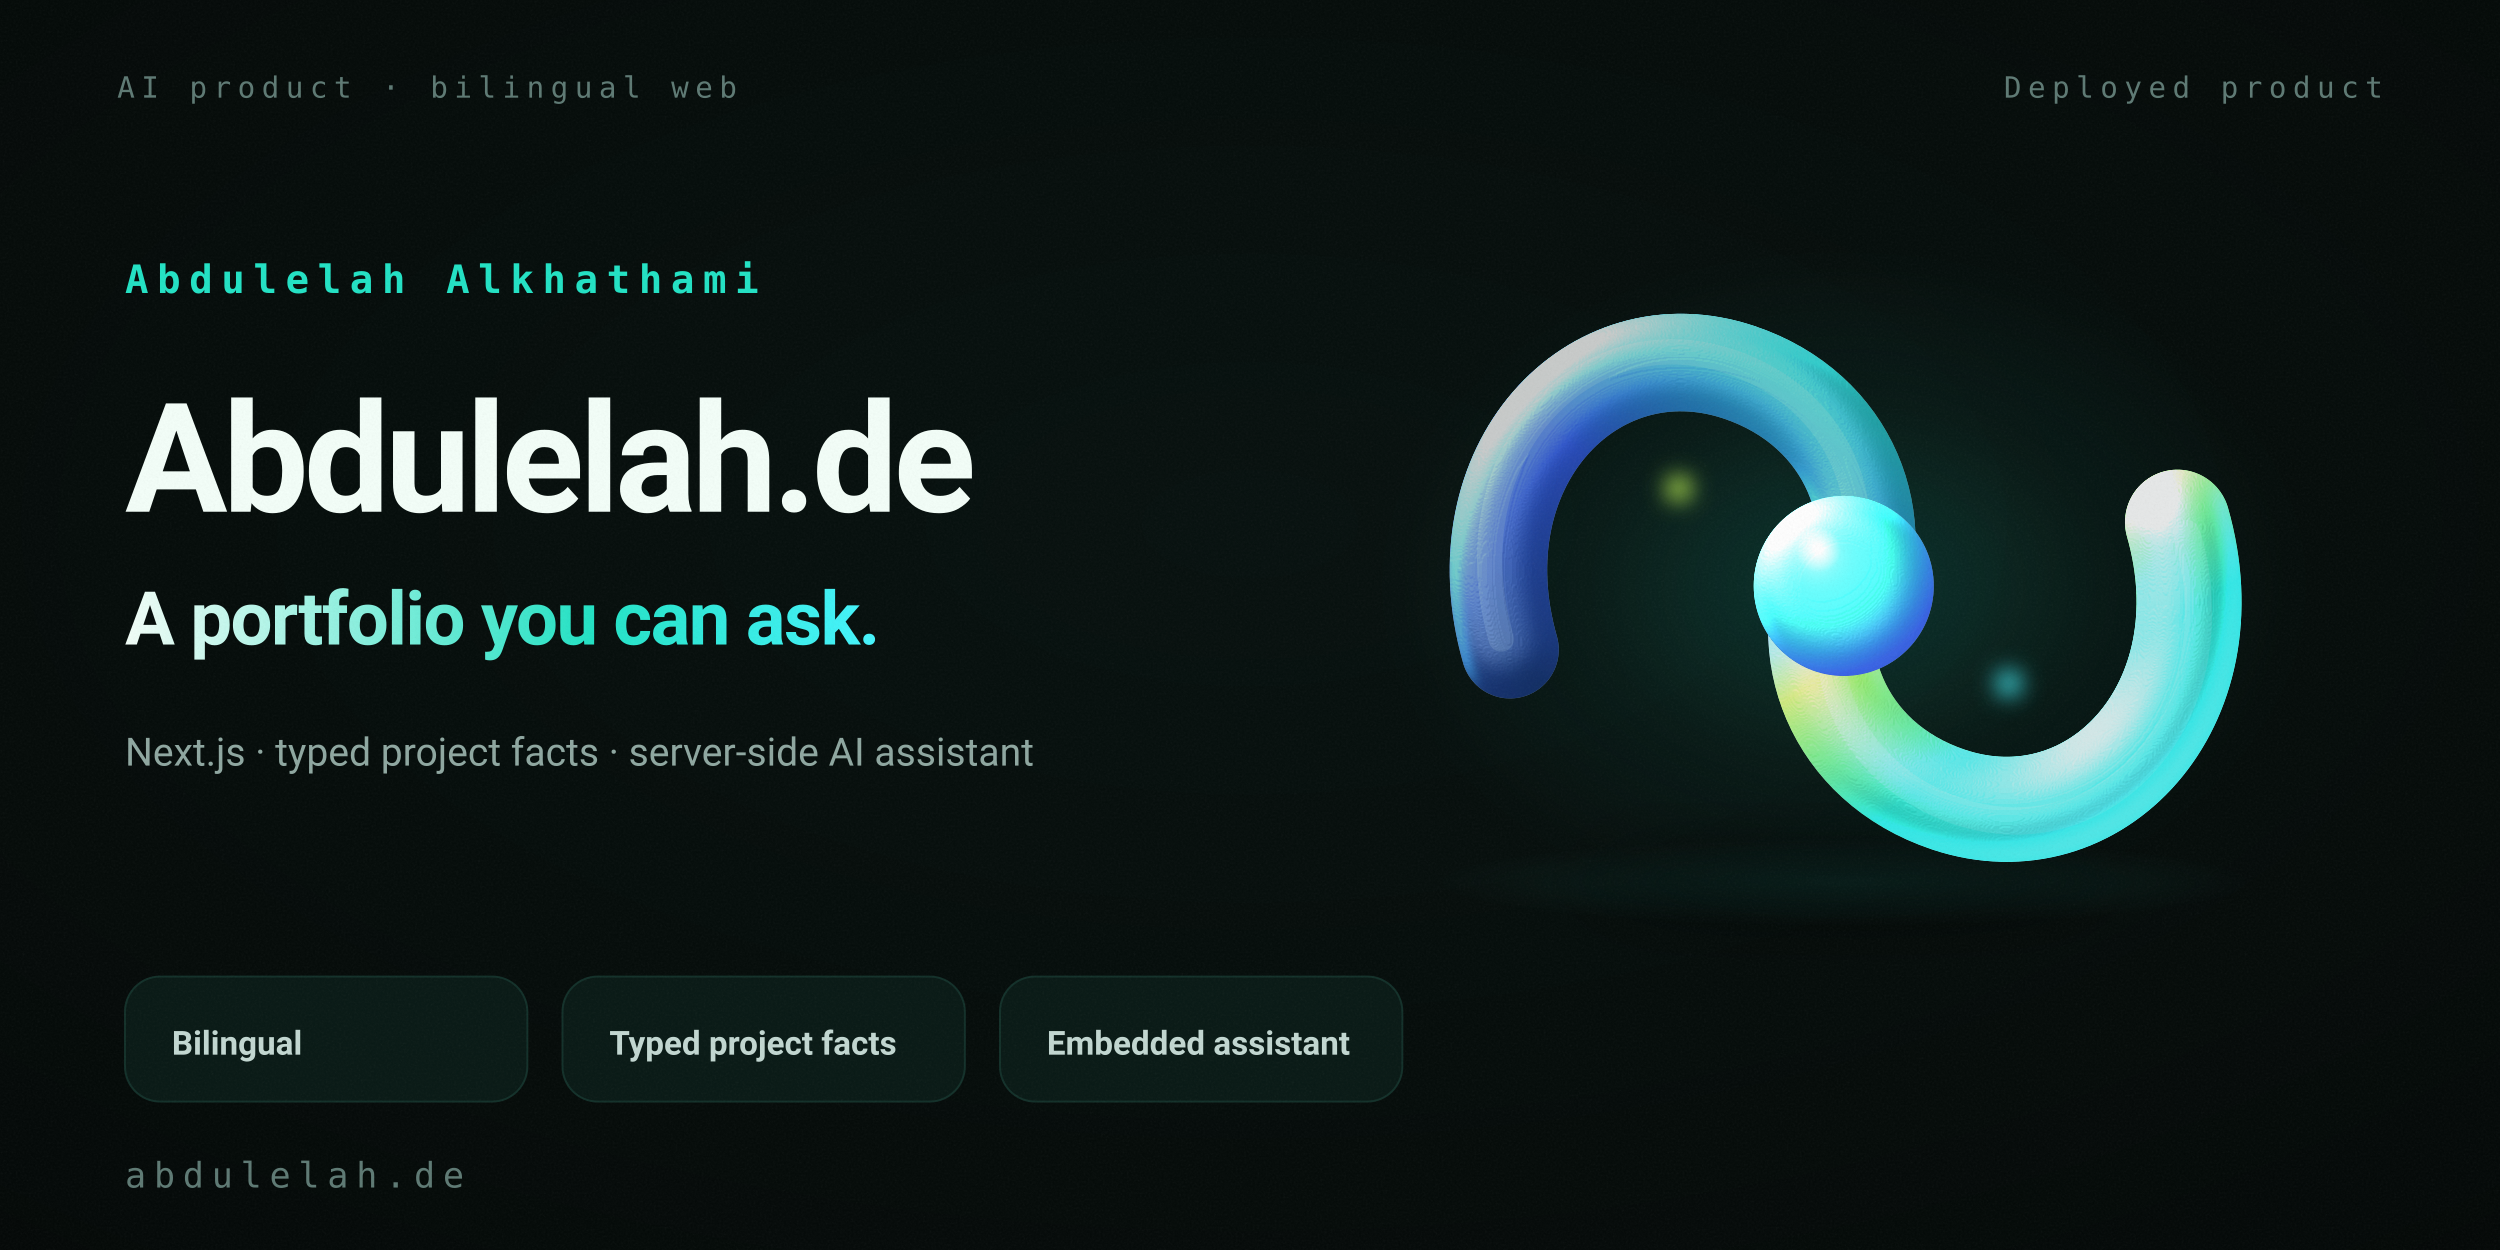
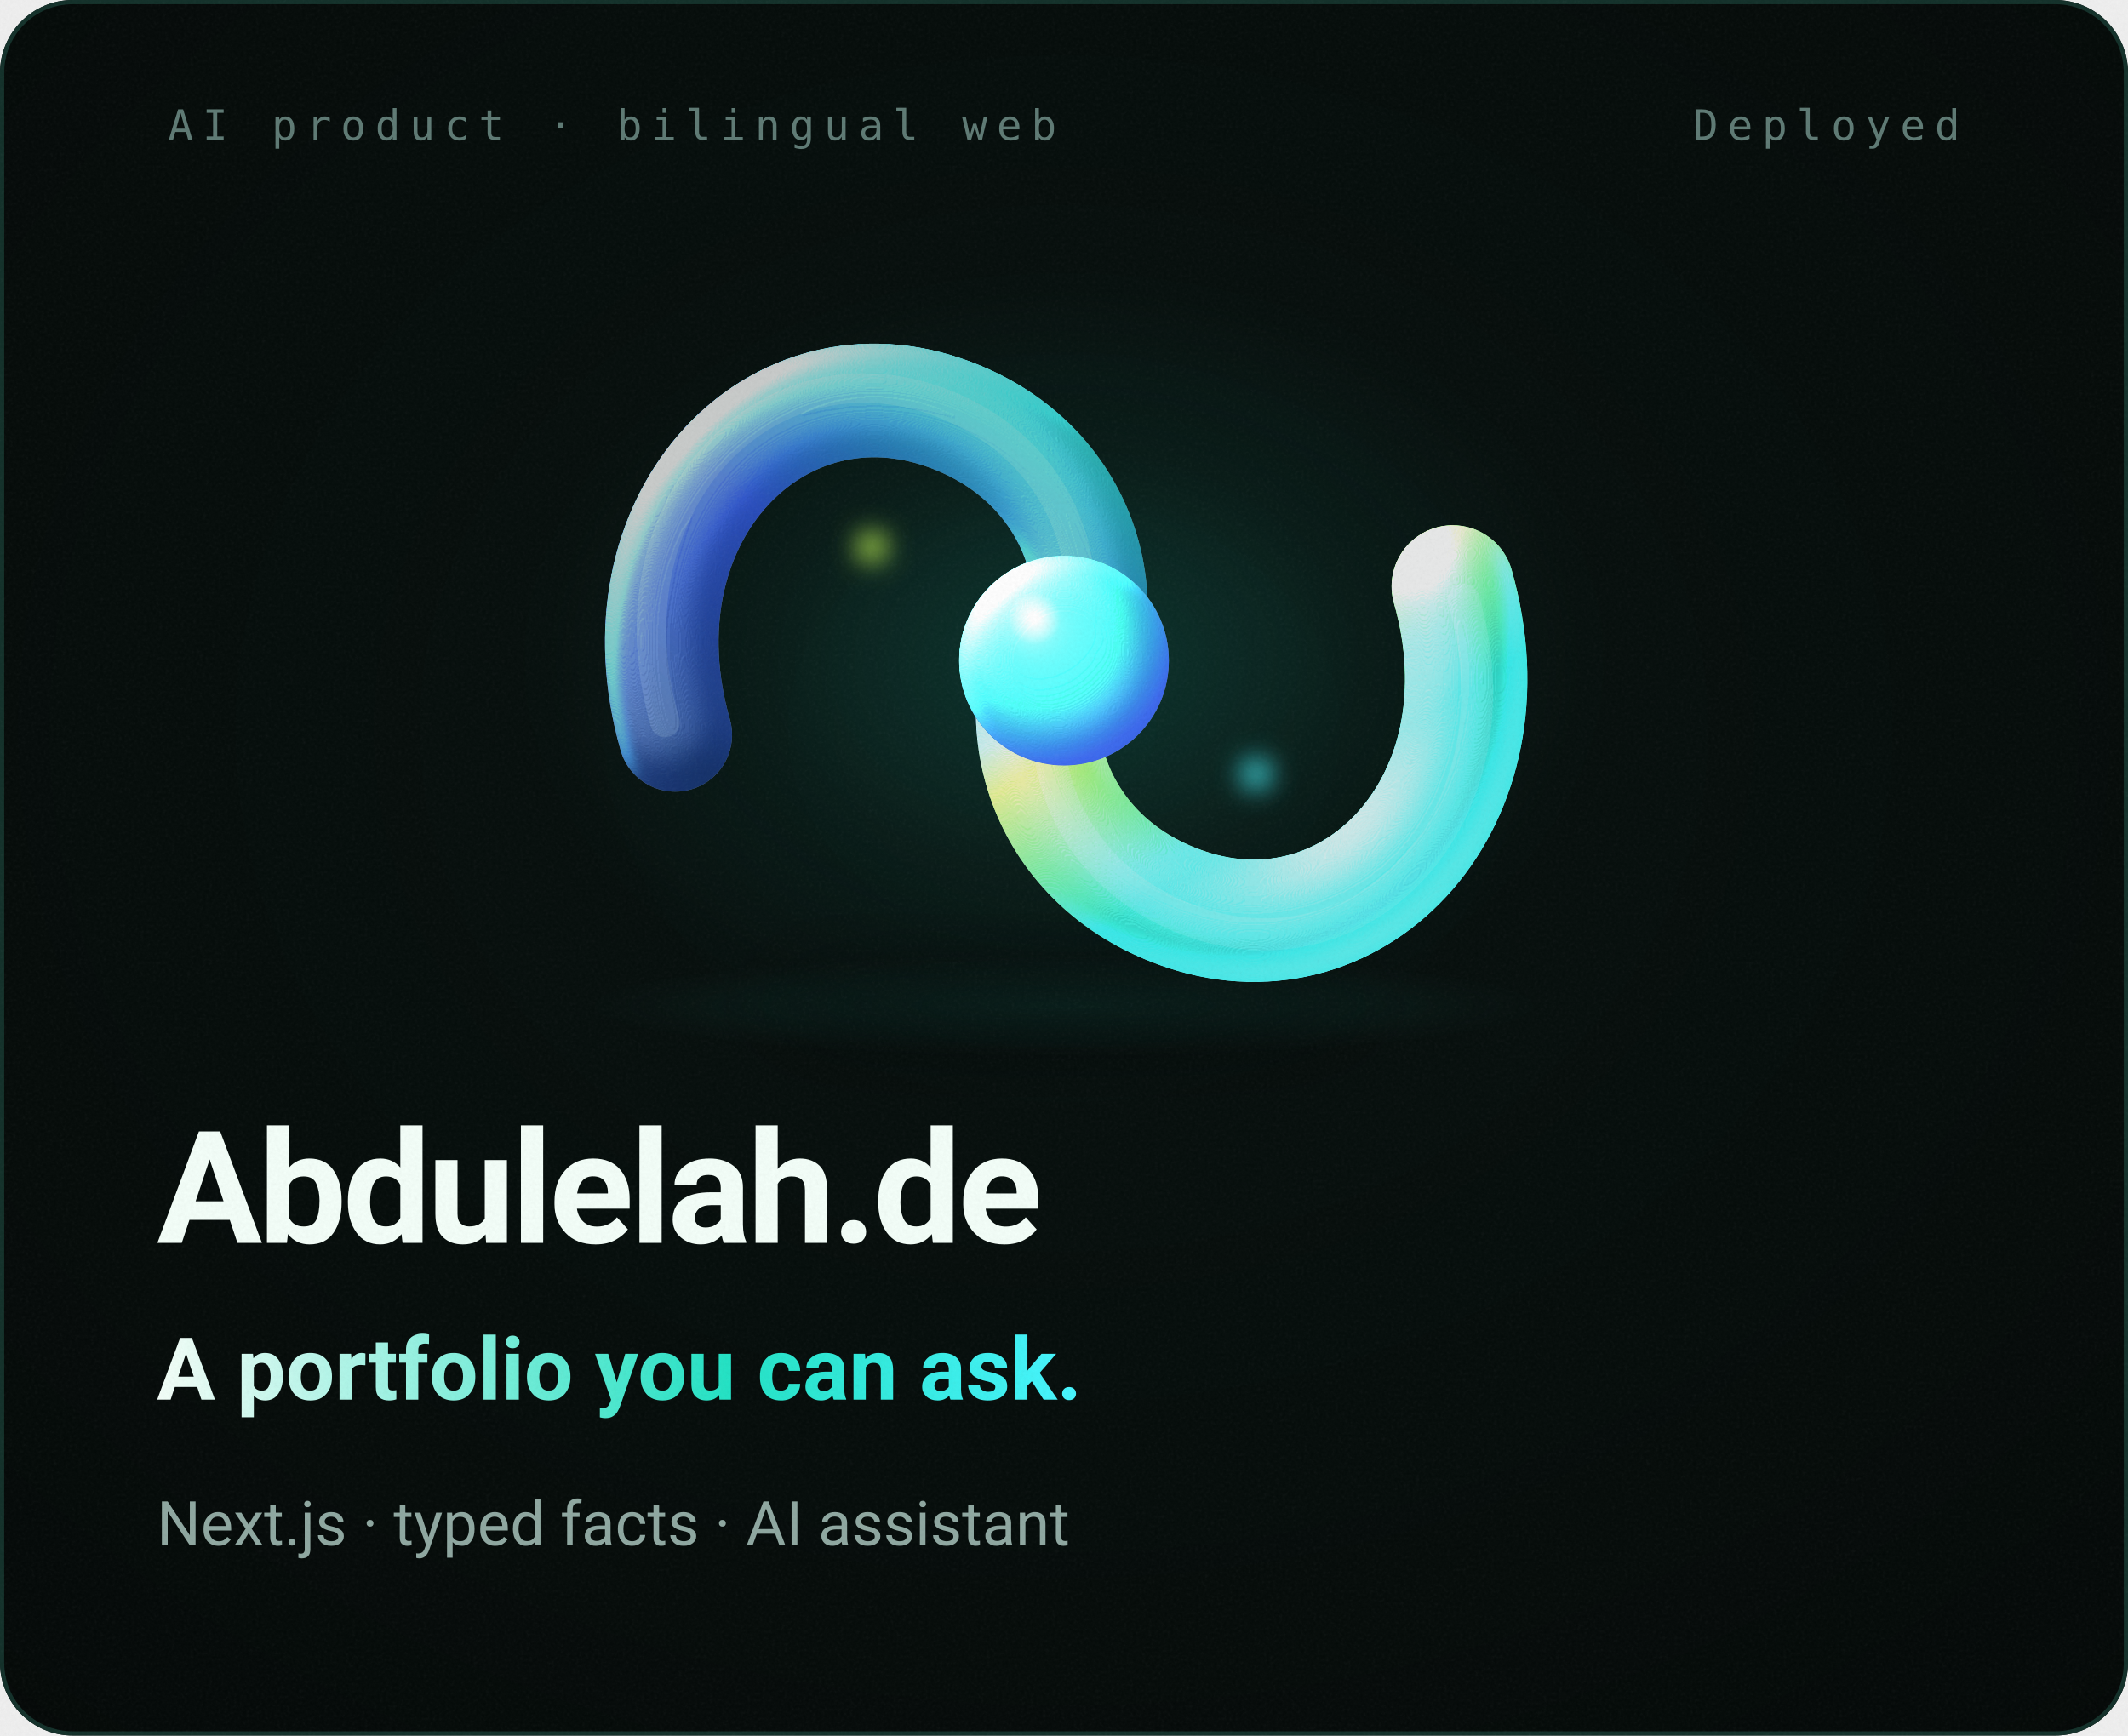
- <svg xmlns="http://www.w3.org/2000/svg" width="1280" height="640" viewBox="0 0 1280 640" role="img" aria-labelledby="t d">
+ <svg xmlns="http://www.w3.org/2000/svg" width="760" height="620" viewBox="0 0 760 620" role="img" aria-labelledby="t d">
  <defs>
    <linearGradient id="glass" x1="0" y1="0" x2=".85" y2="1">
      <stop stop-color="#46F6FF" />
      <stop offset=".40" stop-color="#22E3C5" />
      <stop offset=".76" stop-color="#C8FF54" />
      <stop offset="1" stop-color="#3B65FF" />
    </linearGradient>
    <linearGradient id="glassBack" x1="1" y1="0" x2="0" y2="1">
      <stop stop-color="#22E3C5" />
      <stop offset=".55" stop-color="#3B65FF" />
      <stop offset="1" stop-color="#1B3E8F" />
    </linearGradient>
    <linearGradient id="glassLime" x1="0" y1="1" x2="1" y2="0">
      <stop stop-color="#22E3C5" />
      <stop offset=".55" stop-color="#C8FF54" />
      <stop offset="1" stop-color="#EFFFC9" />
    </linearGradient>
    <linearGradient id="glassCold" x1="0" y1="0" x2=".6" y2="1">
      <stop stop-color="#E8FBFF" />
      <stop offset=".45" stop-color="#46F6FF" stop-opacity=".92" />
      <stop offset="1" stop-color="#3B65FF" />
    </linearGradient>
    <linearGradient id="inkFade" x1="0" y1="0" x2="1" y2="0">
      <stop stop-color="#F4FFF9" />
      <stop offset=".62" stop-color="#22E3C5" />
      <stop offset="1" stop-color="#46F6FF" />
    </linearGradient>
    <linearGradient id="hair" x1="0" y1="0" x2="1" y2="0">
      <stop stop-color="#22E3C5" stop-opacity=".55" />
      <stop offset="1" stop-color="#22E3C5" stop-opacity="0" />
    </linearGradient>
    <linearGradient id="ribbon" x1="0" y1="0" x2="1" y2="0">
      <stop stop-color="#22E3C5" stop-opacity="0" />
      <stop offset=".3" stop-color="#22E3C5" stop-opacity=".8" />
      <stop offset=".7" stop-color="#C8FF54" />
      <stop offset="1" stop-color="#46F6FF" />
    </linearGradient>
    <radialGradient id="core" cx="36%" cy="30%" r="70%">
      <stop stop-color="#FFFFFF" />
      <stop offset=".18" stop-color="#46F6FF" />
      <stop offset=".58" stop-color="#22E3C5" />
      <stop offset="1" stop-color="#3B65FF" stop-opacity=".9" />
    </radialGradient>
    <radialGradient id="coreLime" cx="36%" cy="30%" r="70%">
      <stop stop-color="#FFFFFF" />
      <stop offset=".2" stop-color="#C8FF54" />
      <stop offset=".62" stop-color="#22E3C5" />
      <stop offset="1" stop-color="#17705F" />
    </radialGradient>
    <radialGradient id="haze">
      <stop stop-color="#22E3C5" stop-opacity=".26" />
      <stop offset=".55" stop-color="#22E3C5" stop-opacity=".08" />
      <stop offset="1" stop-color="#22E3C5" stop-opacity="0" />
    </radialGradient>
    <radialGradient id="hazeLime">
      <stop stop-color="#C8FF54" stop-opacity=".30" />
      <stop offset="1" stop-color="#C8FF54" stop-opacity="0" />
    </radialGradient>
    <radialGradient id="vignette" cx="50%" cy="42%" r="78%">
      <stop stop-color="#06100E" />
      <stop offset=".55" stop-color="#040B09" />
      <stop offset="1" stop-color="#030706" />
    </radialGradient>
    <radialGradient id="pool" cx="50%" cy="50%" r="50%">
      <stop stop-color="#0E4B43" stop-opacity=".85" />
      <stop offset="1" stop-color="#0E4B43" stop-opacity="0" />
    </radialGradient>
    <filter id="glossL" x="-35%" y="-35%" width="170%" height="170%" color-interpolation-filters="sRGB">
      <feGaussianBlur in="SourceAlpha" stdDeviation="15" result="bump" />
      <feDiffuseLighting in="bump" surfaceScale="7.50" diffuseConstant="1.15" lighting-color="#CFEFFF" result="dif">
        <feDistantLight azimuth="228" elevation="48" />
      </feDiffuseLighting>
      <feComposite in="dif" in2="SourceAlpha" operator="in" result="difc" />
      <feBlend in="SourceGraphic" in2="difc" mode="multiply" result="mul" />
      <feComposite in="mul" in2="SourceGraphic" operator="arithmetic" k2=".72" k3=".38" result="shaded" />
      <feOffset in="SourceAlpha" dx="7.0" dy="7.7" result="ro" />
      <feComposite in="SourceAlpha" in2="ro" operator="out" result="rmask" />
      <feGaussianBlur in="rmask" stdDeviation="3.85" result="rsoft" />
      <feFlood flood-color="#46F6FF" flood-opacity=".9" result="rcol" />
      <feComposite in="rcol" in2="rsoft" operator="in" result="rim0" />
      <feComposite in="rim0" in2="SourceAlpha" operator="in" result="rim" />
      <feComposite in="rim" in2="shaded" operator="arithmetic" k2=".72" k3="1" result="base" />
      <feSpecularLighting in="bump" surfaceScale="11.25" specularConstant="0.82" specularExponent="26" lighting-color="#EAFEFF" result="spec">
        <feDistantLight azimuth="228" elevation="58" />
      </feSpecularLighting>
      <feComposite in="spec" in2="SourceAlpha" operator="in" result="specc" />
      <feComposite in="specc" in2="base" operator="arithmetic" k2="1" k3="1" />
    </filter>
    <filter id="glossM" x="-35%" y="-35%" width="170%" height="170%" color-interpolation-filters="sRGB">
      <feGaussianBlur in="SourceAlpha" stdDeviation="10" result="bump" />
      <feDiffuseLighting in="bump" surfaceScale="5.00" diffuseConstant="1.15" lighting-color="#CFEFFF" result="dif">
        <feDistantLight azimuth="228" elevation="48" />
      </feDiffuseLighting>
      <feComposite in="dif" in2="SourceAlpha" operator="in" result="difc" />
      <feBlend in="SourceGraphic" in2="difc" mode="multiply" result="mul" />
      <feComposite in="mul" in2="SourceGraphic" operator="arithmetic" k2=".72" k3=".38" result="shaded" />
      <feOffset in="SourceAlpha" dx="5.0" dy="5.5" result="ro" />
      <feComposite in="SourceAlpha" in2="ro" operator="out" result="rmask" />
      <feGaussianBlur in="rmask" stdDeviation="2.75" result="rsoft" />
      <feFlood flood-color="#46F6FF" flood-opacity=".9" result="rcol" />
      <feComposite in="rcol" in2="rsoft" operator="in" result="rim0" />
      <feComposite in="rim0" in2="SourceAlpha" operator="in" result="rim" />
      <feComposite in="rim" in2="shaded" operator="arithmetic" k2=".72" k3="1" result="base" />
      <feSpecularLighting in="bump" surfaceScale="7.50" specularConstant="0.9" specularExponent="34" lighting-color="#EAFEFF" result="spec">
        <feDistantLight azimuth="228" elevation="58" />
      </feSpecularLighting>
      <feComposite in="spec" in2="SourceAlpha" operator="in" result="specc" />
      <feComposite in="specc" in2="base" operator="arithmetic" k2="1" k3="1" />
    </filter>
    <filter id="glossS" x="-35%" y="-35%" width="170%" height="170%" color-interpolation-filters="sRGB">
      <feGaussianBlur in="SourceAlpha" stdDeviation="6" result="bump" />
      <feDiffuseLighting in="bump" surfaceScale="3.00" diffuseConstant="1.15" lighting-color="#CFEFFF" result="dif">
        <feDistantLight azimuth="228" elevation="48" />
      </feDiffuseLighting>
      <feComposite in="dif" in2="SourceAlpha" operator="in" result="difc" />
      <feBlend in="SourceGraphic" in2="difc" mode="multiply" result="mul" />
      <feComposite in="mul" in2="SourceGraphic" operator="arithmetic" k2=".72" k3=".38" result="shaded" />
      <feOffset in="SourceAlpha" dx="3.0" dy="3.3" result="ro" />
      <feComposite in="SourceAlpha" in2="ro" operator="out" result="rmask" />
      <feGaussianBlur in="rmask" stdDeviation="1.65" result="rsoft" />
      <feFlood flood-color="#46F6FF" flood-opacity=".9" result="rcol" />
      <feComposite in="rcol" in2="rsoft" operator="in" result="rim0" />
      <feComposite in="rim0" in2="SourceAlpha" operator="in" result="rim" />
      <feComposite in="rim" in2="shaded" operator="arithmetic" k2=".72" k3="1" result="base" />
      <feSpecularLighting in="bump" surfaceScale="4.50" specularConstant="1.0" specularExponent="44" lighting-color="#EAFEFF" result="spec">
        <feDistantLight azimuth="228" elevation="58" />
      </feSpecularLighting>
      <feComposite in="spec" in2="SourceAlpha" operator="in" result="specc" />
      <feComposite in="specc" in2="base" operator="arithmetic" k2="1" k3="1" />
    </filter>
    <filter id="shade" x="-70%" y="-140%" width="240%" height="380%">
      <feGaussianBlur stdDeviation="20" />
    </filter>
    <filter id="bloom" x="-60%" y="-60%" width="220%" height="220%">
      <feGaussianBlur stdDeviation="16" />
    </filter>
    <filter id="bloomS" x="-90%" y="-90%" width="280%" height="280%">
      <feGaussianBlur stdDeviation="6" />
    </filter>
    <filter id="frost" x="-15%" y="-40%" width="130%" height="180%" color-interpolation-filters="sRGB">
      <feGaussianBlur stdDeviation="1.4" />
    </filter>
    <filter id="grain" x="0" y="0" width="100%" height="100%" color-interpolation-filters="sRGB">
      <feTurbulence type="fractalNoise" baseFrequency=".9" numOctaves="3" seed="17" result="n" />
      <feColorMatrix in="n" type="saturate" values="0" />
      <feComponentTransfer>
        <feFuncA type="table" tableValues="0 .11" />
      </feComponentTransfer>
    </filter>
  </defs>
  <style>
    .s { font-family: ui-sans-serif, -apple-system, BlinkMacSystemFont, "Segoe UI", Roboto, "Helvetica Neue", Arial, sans-serif; }
    .m { font-family: ui-monospace, SFMono-Regular, "SF Mono", "Cascadia Mono", "Segoe UI Mono", Consolas, monospace; }
    .eyebrow { letter-spacing: .22em; }
    .track { letter-spacing: .12em; }
    .still { display: none; }
    .mv { transform-box: fill-box; transform-origin: 50% 50%; }
    .spark-a { offset-path: path("M-150-84C-78-62-40-22-6-2"); offset-rotate: 0deg; offset-distance: 0%; opacity: 0; animation: sparkIn 5.4s 1 both; }
    .spark-b { offset-path: path("M-150-84C-78-62-40-22-6-2"); offset-rotate: 0deg; offset-distance: 0%; opacity: 0; animation: sparkIn 5.4s 1 both; animation-delay: 1.485s; }
    .core-wake { animation: coreWake 5.4s 1 both; }
    @keyframes sparkIn { 0% { offset-distance: 0%; opacity: 0; animation-timing-function: steps(3); } 7.5% { offset-distance: 6%; opacity: 1; animation-timing-function: steps(18); } 52.5% { offset-distance: 100%; opacity: 1; animation-timing-function: steps(3); } 60% { offset-distance: 100%; opacity: 0; animation-timing-function: steps(1); } 100% { offset-distance: 100%; opacity: 0; } }
    @keyframes coreWake { 0% { opacity: .55; animation-timing-function: steps(1); } 50% { opacity: .55; animation-timing-function: steps(5); } 62.5% { opacity: 1; animation-timing-function: steps(1); } 100% { opacity: 1; } }
    @media (prefers-reduced-motion: reduce) {
      * { animation: none !important; }
      .motion { display: none !important; }
      .still { display: inline !important; }
    }
  </style>
-   <rect width="1280" height="640" rx="0" fill="url(#vignette)" />
+   <rect width="760" height="620" rx="26" fill="url(#vignette)" />
+   <rect x=".75" y=".75" width="758.5" height="618.5" rx="25.25" fill="none" stroke="#123029" stroke-width="1.5" />
  <text class="m eyebrow" x="60" y="50" font-size="15" fill="#5E7A74" font-weight="500">AI product · bilingual web</text>
-   <text class="m eyebrow" x="1220" y="50" font-size="15" fill="#5E7A74" font-weight="500" text-anchor="end">Deployed product</text>
-   <g transform="translate(944 300) scale(0.96)">
+   <text class="m eyebrow" x="700" y="50" font-size="15" fill="#5E7A74" font-weight="500" text-anchor="end">Deployed</text>
+   <g transform="translate(380 236) scale(0.78)">
    <ellipse rx="250" ry="180" fill="url(#haze)" opacity=".7" />
    <ellipse cx="0" cy="158" rx="217" ry="23.1" fill="url(#pool)" opacity=".5" />
    <ellipse cx="0" cy="158" rx="140" ry="11" fill="#010403" opacity="0.85" filter="url(#shade)" />
    <g filter="url(#glossM)" opacity="0.78">
      <path d="M-178 34C-206-64-134-140-56-114C4-94 26-34 4 16" fill="none" stroke="url(#glassBack)" stroke-width="52" stroke-linecap="round" stroke-linejoin="round" />
      <path d="M-178 34C-206-64-134-140-56-114C4-94 26-34 4 16" fill="none" stroke="#F2FFFC" stroke-width="13.5" stroke-linecap="round" opacity=".14" transform="translate(-4.7 -5.7)" />
    </g>
    <g transform="rotate(180)">
      <g filter="url(#glossL)" opacity="0.9">
        <path d="M-178 34C-206-64-134-140-56-114C4-94 26-34 4 16" fill="none" stroke="url(#glass)" stroke-width="56" stroke-linecap="round" stroke-linejoin="round" />
        <path d="M-178 34C-206-64-134-140-56-114C4-94 26-34 4 16" fill="none" stroke="#F2FFFC" stroke-width="14.6" stroke-linecap="round" opacity=".14" transform="translate(-5.0 -6.2)" />
      </g>
    </g>
    <g class="motion">
      <circle class="spark-a" r="7" fill="#C8FF54" filter="url(#bloomS)" />
    </g>
    <g transform="rotate(180)" class="motion">
      <circle class="spark-b" r="7" fill="#46F6FF" filter="url(#bloomS)" />
    </g>
    <g class="core-wake">
      <g filter="url(#glossM)" opacity="1">
        <circle cx="0" cy="0" r="48" fill="url(#core)" />
      </g>
      <circle cx="-15" cy="-17" r="10" fill="#FFFFFF" opacity=".5" filter="url(#bloomS)" />
    </g>
    <circle cx="-88" cy="-52" r="7" fill="#C8FF54" filter="url(#bloomS)" opacity=".85" />
    <circle cx="88" cy="52" r="7" fill="#46F6FF" filter="url(#bloomS)" opacity=".85" />
  </g>
-   <text class="m eyebrow" x="64" y="150" font-size="20" fill="#22E3C5" font-weight="600">Abdulelah Alkhathami</text>
-   <text class="s" x="64" y="262" font-size="78" fill="#F4FFF9" font-weight="700" letter-spacing="-2.4">Abdulelah.de</text>
-   <text class="s" x="64" y="330" font-size="38" fill="url(#inkFade)" font-weight="600" letter-spacing="-.8">A portfolio you can ask.</text>
-   <text class="s" x="64" y="392" font-size="20" fill="#8FA8A1">Next.js · typed project facts · server-side AI assistant</text>
-   <g transform="translate(64 500)">
-     <rect width="206" height="64" rx="18" fill="#081915" stroke="#123029" />
-     <text class="s" x="24" y="40" font-size="17" fill="#C3D8D2" font-weight="600">Bilingual</text>
-   </g>
-   <g transform="translate(288 500)">
-     <rect width="206" height="64" rx="18" fill="#081915" stroke="#123029" />
-     <text class="s" x="24" y="40" font-size="17" fill="#C3D8D2" font-weight="600">Typed project facts</text>
-   </g>
-   <g transform="translate(512 500)">
-     <rect width="206" height="64" rx="18" fill="#081915" stroke="#123029" />
-     <text class="s" x="24" y="40" font-size="17" fill="#C3D8D2" font-weight="600">Embedded assistant</text>
-   </g>
-   <text class="m eyebrow" x="64" y="608" font-size="18" fill="#5E7A74" font-weight="500">abdulelah.de</text>
-   <rect width="1280" height="640" rx="0" filter="url(#grain)" opacity="0.5" pointer-events="none" />
+   <text class="s" x="56" y="444" font-size="56" fill="#F4FFF9" font-weight="700" letter-spacing="-1.4">Abdulelah.de</text>
+   <text class="s" x="56" y="500" font-size="31" fill="url(#inkFade)" font-weight="600">A portfolio you can ask.</text>
+   <text class="s" x="56" y="552" font-size="22" fill="#8FA8A1">Next.js · typed facts · AI assistant</text>
+   <rect width="760" height="620" rx="26" filter="url(#grain)" opacity="0.55" pointer-events="none" />
</svg>
